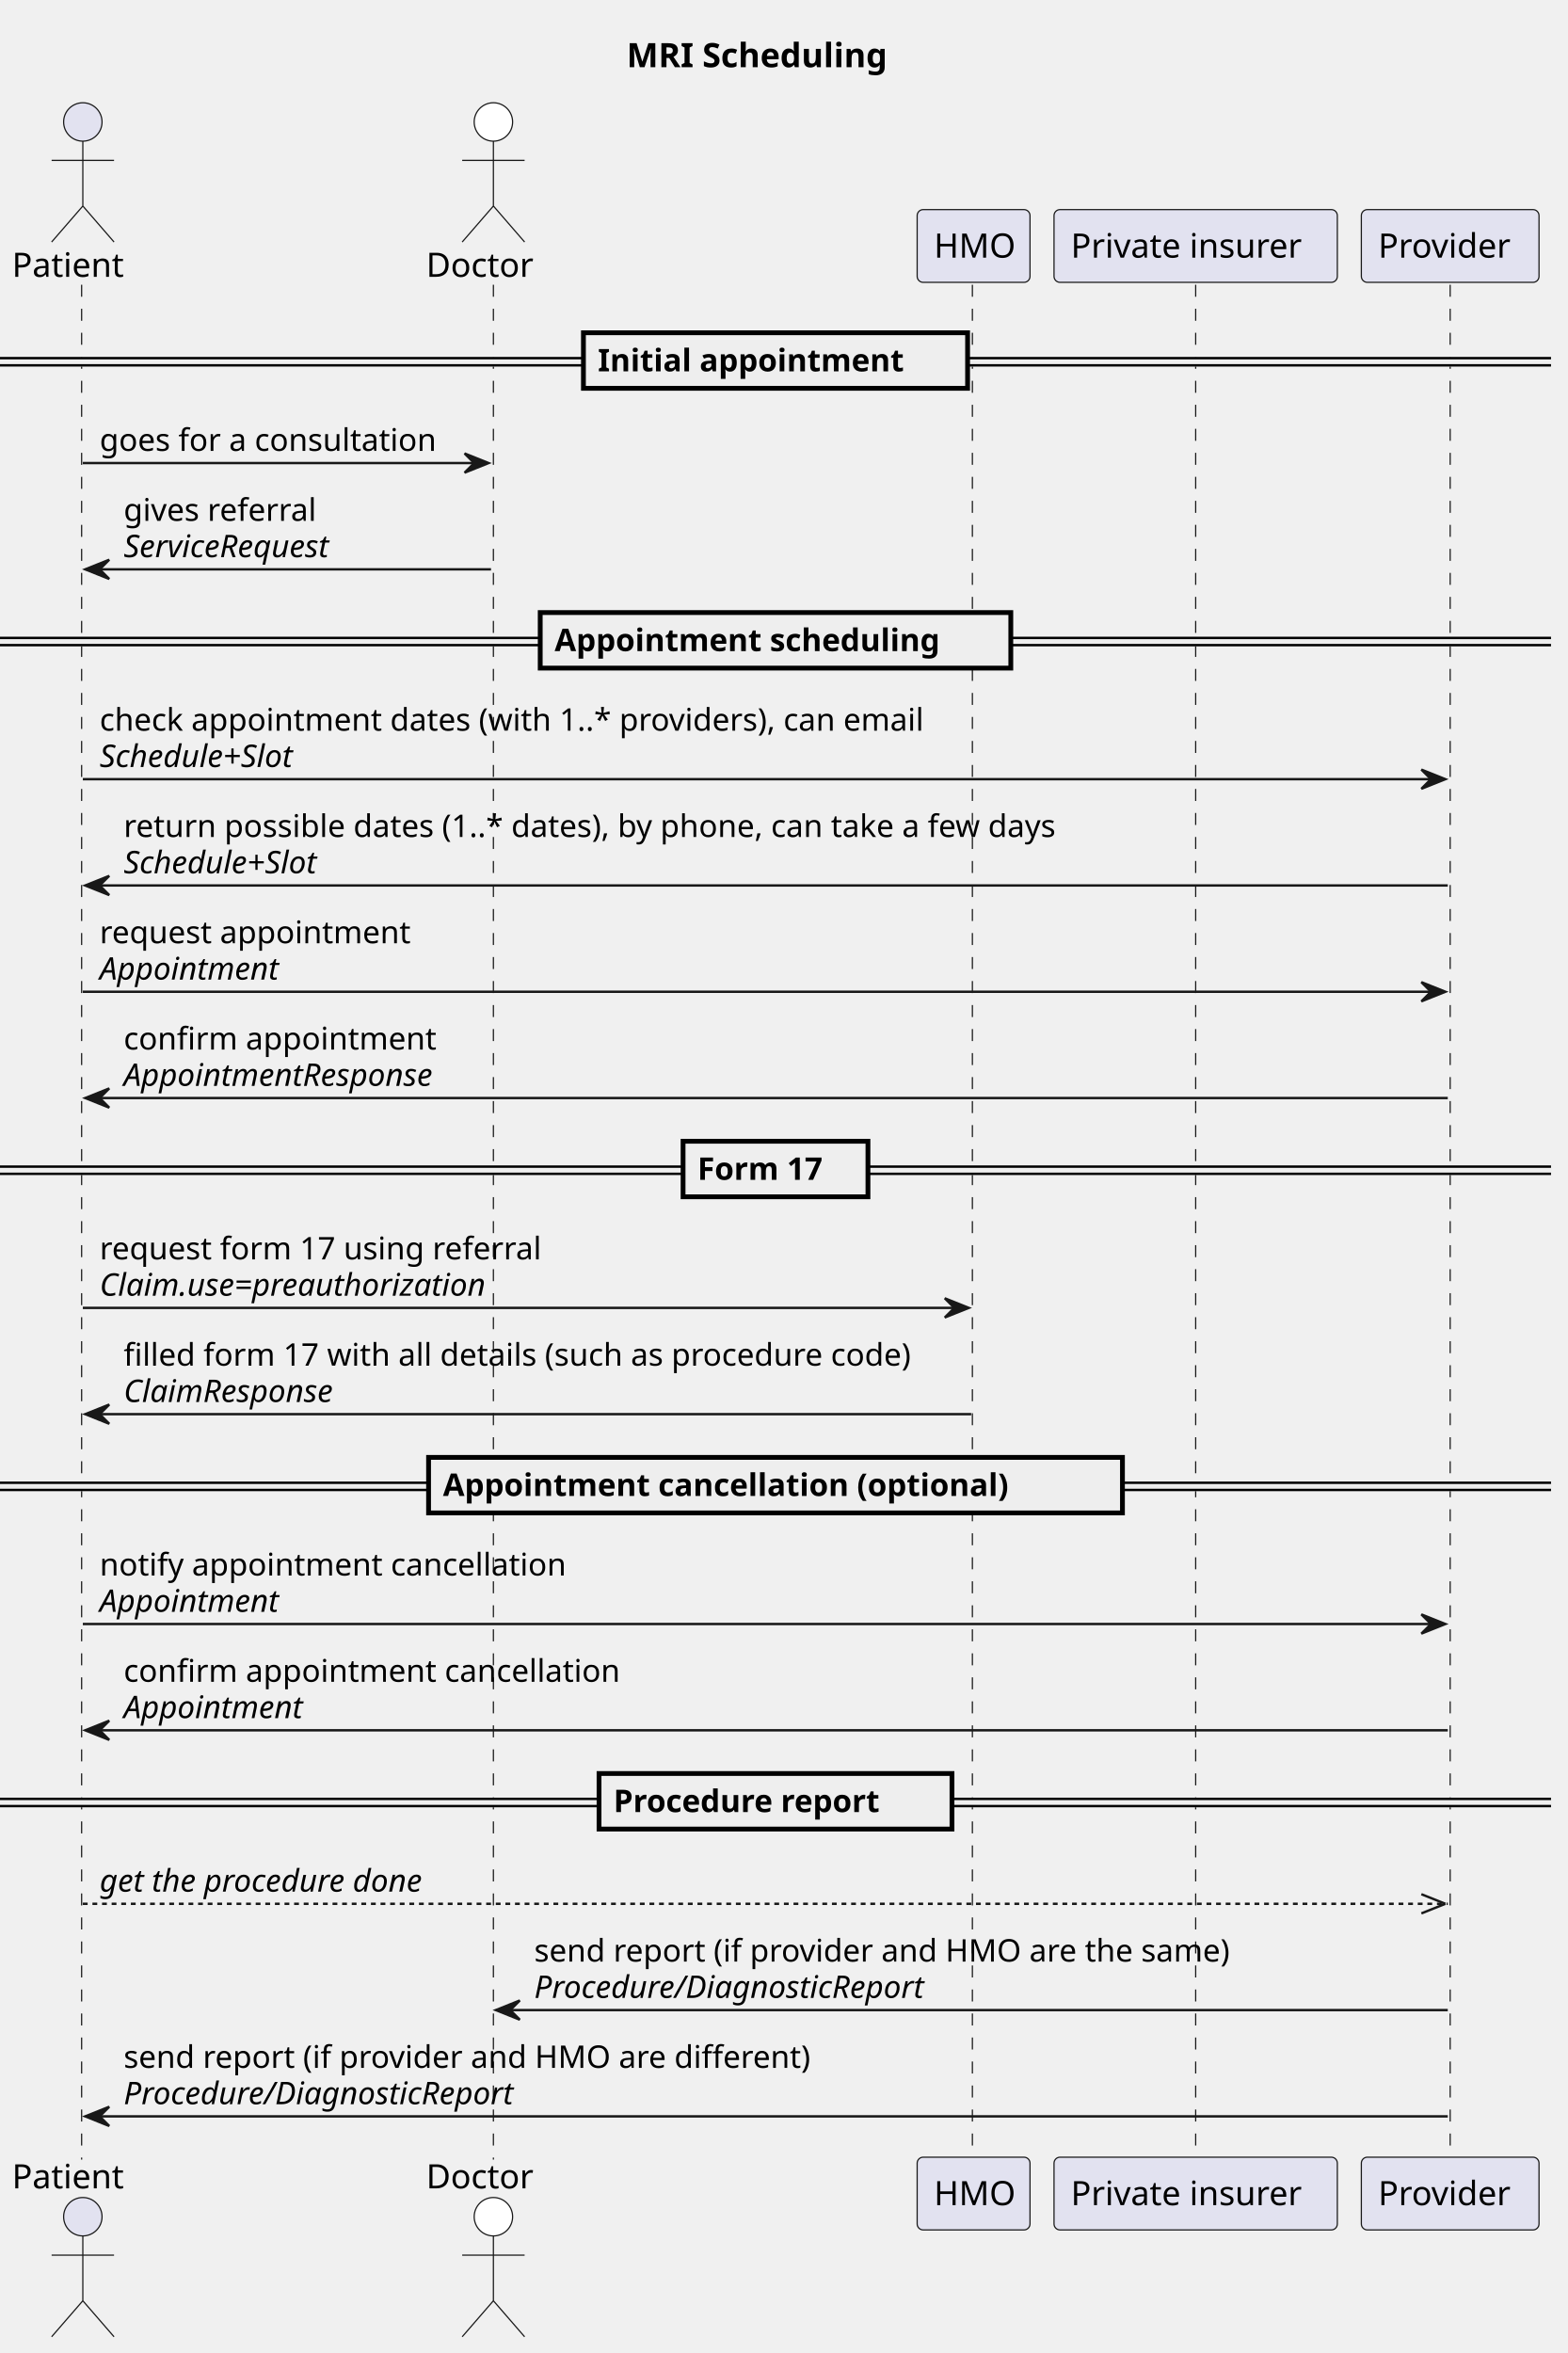
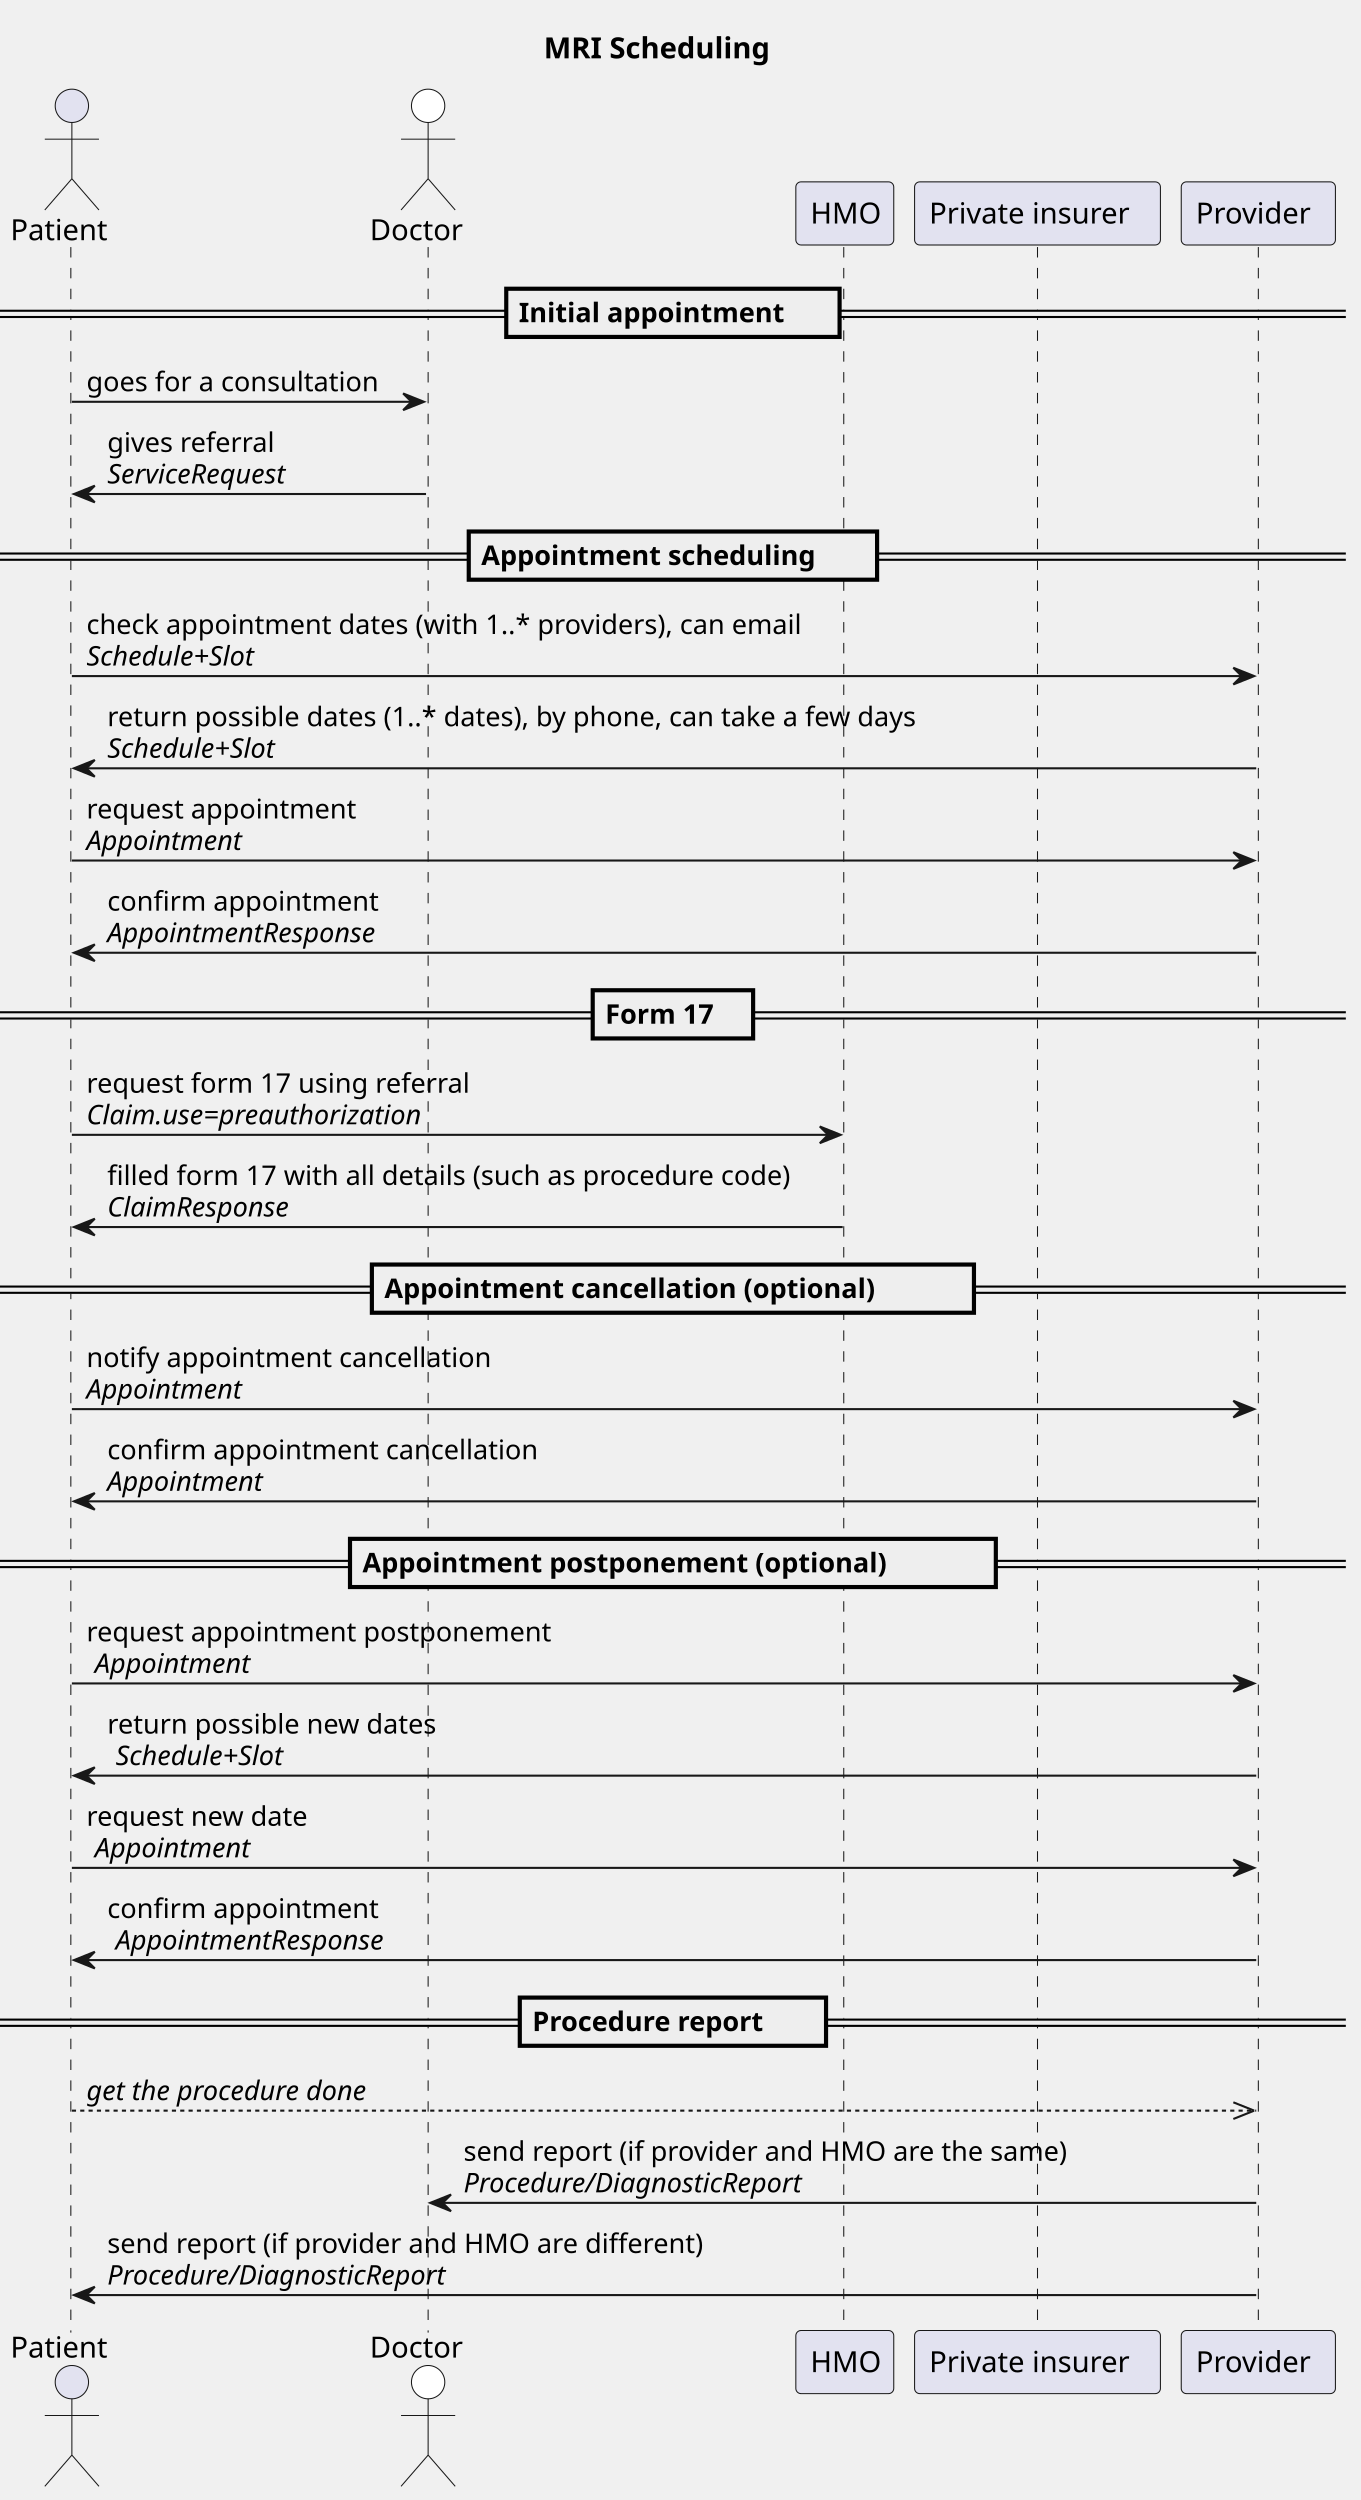
- <svg xmlns="http://www.w3.org/2000/svg" contentStyleType="text/css" height="980px" preserveAspectRatio="none" style="width:653px;height:980px;background:#FFFFFF;" version="1.1" viewBox="0 0 653 980" width="653px" zoomAndPan="magnify">
+ <svg xmlns="http://www.w3.org/2000/svg" contentStyleType="text/css" height="1200px" preserveAspectRatio="none" style="width:653px;height:1200px;background:#FFFFFF;" version="1.1" viewBox="0 0 653 1200" width="653px" zoomAndPan="magnify">
  <defs />
  <g>
    <text fill="#000000" font-family="sans-serif" font-size="14" font-weight="bold" lengthAdjust="spacing" textLength="123" x="261" y="27.995">MRI Scheduling</text>
-     <line style="stroke:#181818;stroke-width:0.5;stroke-dasharray:5.0,5.0;" x1="34" x2="34" y1="118.594" y2="899.445" />
-     <line style="stroke:#181818;stroke-width:0.5;stroke-dasharray:5.0,5.0;" x1="205.5" x2="205.5" y1="118.594" y2="899.445" />
-     <line style="stroke:#181818;stroke-width:0.5;stroke-dasharray:5.0,5.0;" x1="405" x2="405" y1="118.594" y2="899.445" />
-     <line style="stroke:#181818;stroke-width:0.5;stroke-dasharray:5.0,5.0;" x1="498" x2="498" y1="118.594" y2="899.445" />
-     <line style="stroke:#181818;stroke-width:0.5;stroke-dasharray:5.0,5.0;" x1="604" x2="604" y1="118.594" y2="899.445" />
+     <line style="stroke:#181818;stroke-width:0.5;stroke-dasharray:5.0,5.0;" x1="34" x2="34" y1="118.594" y2="1119.641" />
+     <line style="stroke:#181818;stroke-width:0.5;stroke-dasharray:5.0,5.0;" x1="205.5" x2="205.5" y1="118.594" y2="1119.641" />
+     <line style="stroke:#181818;stroke-width:0.5;stroke-dasharray:5.0,5.0;" x1="405" x2="405" y1="118.594" y2="1119.641" />
+     <line style="stroke:#181818;stroke-width:0.5;stroke-dasharray:5.0,5.0;" x1="498" x2="498" y1="118.594" y2="1119.641" />
+     <line style="stroke:#181818;stroke-width:0.5;stroke-dasharray:5.0,5.0;" x1="604" x2="604" y1="118.594" y2="1119.641" />
    <text fill="#000000" font-family="sans-serif" font-size="14" lengthAdjust="spacing" textLength="53" x="5" y="115.292">Patient</text>
    <ellipse cx="34.5" cy="50.797" fill="#E2E2F0" rx="8" ry="8" style="stroke:#181818;stroke-width:0.5;" />
    <path d="M34.5,58.797 L34.5,85.797 M21.5,66.797 L47.5,66.797 M34.5,85.797 L21.5,100.797 M34.5,85.797 L47.5,100.797 " fill="none" style="stroke:#181818;stroke-width:0.5;" />
-     <text fill="#000000" font-family="sans-serif" font-size="14" lengthAdjust="spacing" textLength="53" x="5" y="911.44">Patient</text>
-     <ellipse cx="34.5" cy="923.242" fill="#E2E2F0" rx="8" ry="8" style="stroke:#181818;stroke-width:0.5;" />
-     <path d="M34.5,931.242 L34.5,958.242 M21.5,939.242 L47.5,939.242 M34.5,958.242 L21.5,973.242 M34.5,958.242 L47.5,973.242 " fill="none" style="stroke:#181818;stroke-width:0.5;" />
+     <text fill="#000000" font-family="sans-serif" font-size="14" lengthAdjust="spacing" textLength="53" x="5" y="1131.636">Patient</text>
+     <ellipse cx="34.5" cy="1143.438" fill="#E2E2F0" rx="8" ry="8" style="stroke:#181818;stroke-width:0.5;" />
+     <path d="M34.5,1151.438 L34.5,1178.438 M21.5,1159.438 L47.5,1159.438 M34.5,1178.438 L21.5,1193.438 M34.5,1178.438 L47.5,1193.438 " fill="none" style="stroke:#181818;stroke-width:0.5;" />
    <text fill="#000000" font-family="sans-serif" font-size="14" lengthAdjust="spacing" textLength="50" x="177.5" y="115.292">Doctor</text>
    <ellipse cx="205.5" cy="50.797" fill="#FFFFFF" rx="8" ry="8" style="stroke:#181818;stroke-width:0.5;" />
    <path d="M205.5,58.797 L205.5,85.797 M192.5,66.797 L218.5,66.797 M205.5,85.797 L192.5,100.797 M205.5,85.797 L218.5,100.797 " fill="none" style="stroke:#181818;stroke-width:0.5;" />
-     <text fill="#000000" font-family="sans-serif" font-size="14" lengthAdjust="spacing" textLength="50" x="177.5" y="911.44">Doctor</text>
-     <ellipse cx="205.5" cy="923.242" fill="#FFFFFF" rx="8" ry="8" style="stroke:#181818;stroke-width:0.5;" />
-     <path d="M205.5,931.242 L205.5,958.242 M192.5,939.242 L218.5,939.242 M205.5,958.242 L192.5,973.242 M205.5,958.242 L218.5,973.242 " fill="none" style="stroke:#181818;stroke-width:0.5;" />
+     <text fill="#000000" font-family="sans-serif" font-size="14" lengthAdjust="spacing" textLength="50" x="177.5" y="1131.636">Doctor</text>
+     <ellipse cx="205.5" cy="1143.438" fill="#FFFFFF" rx="8" ry="8" style="stroke:#181818;stroke-width:0.5;" />
+     <path d="M205.5,1151.438 L205.5,1178.438 M192.5,1159.438 L218.5,1159.438 M205.5,1178.438 L192.5,1193.438 M205.5,1178.438 L218.5,1193.438 " fill="none" style="stroke:#181818;stroke-width:0.5;" />
    <rect fill="#E2E2F0" height="30.297" rx="2.5" ry="2.5" style="stroke:#181818;stroke-width:0.5;" width="47" x="382" y="87.297" />
    <text fill="#000000" font-family="sans-serif" font-size="14" lengthAdjust="spacing" textLength="33" x="389" y="107.292">HMO</text>
-     <rect fill="#E2E2F0" height="30.297" rx="2.5" ry="2.5" style="stroke:#181818;stroke-width:0.5;" width="47" x="382" y="898.445" />
-     <text fill="#000000" font-family="sans-serif" font-size="14" lengthAdjust="spacing" textLength="33" x="389" y="918.44">HMO</text>
+     <rect fill="#E2E2F0" height="30.297" rx="2.5" ry="2.5" style="stroke:#181818;stroke-width:0.5;" width="47" x="382" y="1118.641" />
+     <text fill="#000000" font-family="sans-serif" font-size="14" lengthAdjust="spacing" textLength="33" x="389" y="1138.636">HMO</text>
    <rect fill="#E2E2F0" height="30.297" rx="2.5" ry="2.5" style="stroke:#181818;stroke-width:0.5;" width="118" x="439" y="87.297" />
    <text fill="#000000" font-family="sans-serif" font-size="14" lengthAdjust="spacing" textLength="104" x="446" y="107.292">Private insurer</text>
-     <rect fill="#E2E2F0" height="30.297" rx="2.5" ry="2.5" style="stroke:#181818;stroke-width:0.5;" width="118" x="439" y="898.445" />
-     <text fill="#000000" font-family="sans-serif" font-size="14" lengthAdjust="spacing" textLength="104" x="446" y="918.44">Private insurer</text>
+     <rect fill="#E2E2F0" height="30.297" rx="2.5" ry="2.5" style="stroke:#181818;stroke-width:0.5;" width="118" x="439" y="1118.641" />
+     <text fill="#000000" font-family="sans-serif" font-size="14" lengthAdjust="spacing" textLength="104" x="446" y="1138.636">Private insurer</text>
    <rect fill="#E2E2F0" height="30.297" rx="2.5" ry="2.5" style="stroke:#181818;stroke-width:0.5;" width="74" x="567" y="87.297" />
    <text fill="#000000" font-family="sans-serif" font-size="14" lengthAdjust="spacing" textLength="60" x="574" y="107.292">Provider</text>
-     <rect fill="#E2E2F0" height="30.297" rx="2.5" ry="2.5" style="stroke:#181818;stroke-width:0.5;" width="74" x="567" y="898.445" />
-     <text fill="#000000" font-family="sans-serif" font-size="14" lengthAdjust="spacing" textLength="60" x="574" y="918.44">Provider</text>
+     <rect fill="#E2E2F0" height="30.297" rx="2.5" ry="2.5" style="stroke:#181818;stroke-width:0.5;" width="74" x="567" y="1118.641" />
+     <text fill="#000000" font-family="sans-serif" font-size="14" lengthAdjust="spacing" textLength="60" x="574" y="1138.636">Provider</text>
    <rect fill="#EEEEEE" height="3" style="stroke:#EEEEEE;stroke-width:1.0;" width="646" x="0" y="149.16" />
    <line style="stroke:#000000;stroke-width:1.0;" x1="0" x2="646" y1="149.16" y2="149.16" />
    <line style="stroke:#000000;stroke-width:1.0;" x1="0" x2="646" y1="152.16" y2="152.16" />
    <rect fill="#EEEEEE" height="23.133" style="stroke:#000000;stroke-width:2.0;" width="160" x="243" y="138.594" />
    <text fill="#000000" font-family="sans-serif" font-size="13" font-weight="bold" lengthAdjust="spacing" textLength="146" x="249" y="154.661">Initial appointment</text>
    <polygon fill="#181818" points="193.5,188.859,203.5,192.859,193.5,196.859,197.5,192.859" style="stroke:#181818;stroke-width:1.0;" />
    <line style="stroke:#181818;stroke-width:1.0;" x1="34.5" x2="199.5" y1="192.859" y2="192.859" />
    <text fill="#000000" font-family="sans-serif" font-size="13" lengthAdjust="spacing" textLength="147" x="41.5" y="187.793">goes for a consultation</text>
    <polygon fill="#181818" points="45.5,233.125,35.5,237.125,45.5,241.125,41.5,237.125" style="stroke:#181818;stroke-width:1.0;" />
    <line style="stroke:#181818;stroke-width:1.0;" x1="39.5" x2="204.5" y1="237.125" y2="237.125" />
    <text fill="#000000" font-family="sans-serif" font-size="13" lengthAdjust="spacing" textLength="85" x="51.5" y="216.926">gives referral</text>
    <text fill="#000000" font-family="sans-serif" font-size="13" font-style="italic" lengthAdjust="spacing" textLength="101" x="51.5" y="232.059">ServiceRequest</text>
    <rect fill="#EEEEEE" height="3" style="stroke:#EEEEEE;stroke-width:1.0;" width="646" x="0" y="265.691" />
    <line style="stroke:#000000;stroke-width:1.0;" x1="0" x2="646" y1="265.691" y2="265.691" />
    <line style="stroke:#000000;stroke-width:1.0;" x1="0" x2="646" y1="268.691" y2="268.691" />
    <rect fill="#EEEEEE" height="23.133" style="stroke:#000000;stroke-width:2.0;" width="196" x="225" y="255.125" />
    <text fill="#000000" font-family="sans-serif" font-size="13" font-weight="bold" lengthAdjust="spacing" textLength="182" x="231" y="271.192">Appointment scheduling</text>
    <polygon fill="#181818" points="592,320.523,602,324.523,592,328.523,596,324.523" style="stroke:#181818;stroke-width:1.0;" />
    <line style="stroke:#181818;stroke-width:1.0;" x1="34.5" x2="598" y1="324.523" y2="324.523" />
    <text fill="#000000" font-family="sans-serif" font-size="13" lengthAdjust="spacing" textLength="365" x="41.5" y="304.325">check appointment dates (with 1..* providers), can email</text>
    <text fill="#000000" font-family="sans-serif" font-size="13" font-style="italic" lengthAdjust="spacing" textLength="95" x="41.5" y="319.457">Schedule+Slot</text>
    <polygon fill="#181818" points="45.5,364.789,35.5,368.789,45.5,372.789,41.5,368.789" style="stroke:#181818;stroke-width:1.0;" />
    <line style="stroke:#181818;stroke-width:1.0;" x1="39.5" x2="603" y1="368.789" y2="368.789" />
    <text fill="#000000" font-family="sans-serif" font-size="13" lengthAdjust="spacing" textLength="418" x="51.5" y="348.59">return possible dates (1..* dates), by phone, can take a few days</text>
    <text fill="#000000" font-family="sans-serif" font-size="13" font-style="italic" lengthAdjust="spacing" textLength="95" x="51.5" y="363.723">Schedule+Slot</text>
    <polygon fill="#181818" points="592,409.055,602,413.055,592,417.055,596,413.055" style="stroke:#181818;stroke-width:1.0;" />
    <line style="stroke:#181818;stroke-width:1.0;" x1="34.5" x2="598" y1="413.055" y2="413.055" />
    <text fill="#000000" font-family="sans-serif" font-size="13" lengthAdjust="spacing" textLength="135" x="41.5" y="392.856">request appointment</text>
    <text fill="#000000" font-family="sans-serif" font-size="13" font-style="italic" lengthAdjust="spacing" textLength="84" x="41.5" y="407.989">Appointment</text>
    <polygon fill="#181818" points="45.5,453.32,35.5,457.32,45.5,461.32,41.5,457.32" style="stroke:#181818;stroke-width:1.0;" />
    <line style="stroke:#181818;stroke-width:1.0;" x1="39.5" x2="603" y1="457.32" y2="457.32" />
    <text fill="#000000" font-family="sans-serif" font-size="13" lengthAdjust="spacing" textLength="135" x="51.5" y="437.122">confirm appointment</text>
    <text fill="#000000" font-family="sans-serif" font-size="13" font-style="italic" lengthAdjust="spacing" textLength="147" x="51.5" y="452.254">AppointmentResponse</text>
    <rect fill="#EEEEEE" height="3" style="stroke:#EEEEEE;stroke-width:1.0;" width="646" x="0" y="485.887" />
    <line style="stroke:#000000;stroke-width:1.0;" x1="0" x2="646" y1="485.887" y2="485.887" />
    <line style="stroke:#000000;stroke-width:1.0;" x1="0" x2="646" y1="488.887" y2="488.887" />
    <rect fill="#EEEEEE" height="23.133" style="stroke:#000000;stroke-width:2.0;" width="77" x="284.5" y="475.32" />
    <text fill="#000000" font-family="sans-serif" font-size="13" font-weight="bold" lengthAdjust="spacing" textLength="63" x="290.5" y="491.387">Form 17</text>
    <polygon fill="#181818" points="393.5,540.719,403.5,544.719,393.5,548.719,397.5,544.719" style="stroke:#181818;stroke-width:1.0;" />
    <line style="stroke:#181818;stroke-width:1.0;" x1="34.5" x2="399.5" y1="544.719" y2="544.719" />
    <text fill="#000000" font-family="sans-serif" font-size="13" lengthAdjust="spacing" textLength="193" x="41.5" y="524.52">request form 17 using referral</text>
    <text fill="#000000" font-family="sans-serif" font-size="13" font-style="italic" lengthAdjust="spacing" textLength="183" x="41.5" y="539.653">Claim.use=preauthorization</text>
    <polygon fill="#181818" points="45.5,584.984,35.5,588.984,45.5,592.984,41.5,588.984" style="stroke:#181818;stroke-width:1.0;" />
    <line style="stroke:#181818;stroke-width:1.0;" x1="39.5" x2="404.5" y1="588.984" y2="588.984" />
    <text fill="#000000" font-family="sans-serif" font-size="13" lengthAdjust="spacing" textLength="347" x="51.5" y="568.786">filled form 17 with all details (such as procedure code)</text>
    <text fill="#000000" font-family="sans-serif" font-size="13" font-style="italic" lengthAdjust="spacing" textLength="101" x="51.5" y="583.918">ClaimResponse</text>
    <rect fill="#EEEEEE" height="3" style="stroke:#EEEEEE;stroke-width:1.0;" width="646" x="0" y="617.551" />
    <line style="stroke:#000000;stroke-width:1.0;" x1="0" x2="646" y1="617.551" y2="617.551" />
    <line style="stroke:#000000;stroke-width:1.0;" x1="0" x2="646" y1="620.551" y2="620.551" />
    <rect fill="#EEEEEE" height="23.133" style="stroke:#000000;stroke-width:2.0;" width="289" x="178.5" y="606.984" />
    <text fill="#000000" font-family="sans-serif" font-size="13" font-weight="bold" lengthAdjust="spacing" textLength="275" x="184.5" y="623.051">Appointment cancellation (optional)</text>
    <polygon fill="#181818" points="592,672.383,602,676.383,592,680.383,596,676.383" style="stroke:#181818;stroke-width:1.0;" />
    <line style="stroke:#181818;stroke-width:1.0;" x1="34.5" x2="598" y1="676.383" y2="676.383" />
    <text fill="#000000" font-family="sans-serif" font-size="13" lengthAdjust="spacing" textLength="203" x="41.5" y="656.184">notify appointment cancellation</text>
    <text fill="#000000" font-family="sans-serif" font-size="13" font-style="italic" lengthAdjust="spacing" textLength="84" x="41.5" y="671.317">Appointment</text>
    <polygon fill="#181818" points="45.5,716.648,35.5,720.648,45.5,724.648,41.5,720.648" style="stroke:#181818;stroke-width:1.0;" />
    <line style="stroke:#181818;stroke-width:1.0;" x1="39.5" x2="603" y1="720.648" y2="720.648" />
    <text fill="#000000" font-family="sans-serif" font-size="13" lengthAdjust="spacing" textLength="215" x="51.5" y="700.45">confirm appointment cancellation</text>
    <text fill="#000000" font-family="sans-serif" font-size="13" font-style="italic" lengthAdjust="spacing" textLength="84" x="51.5" y="715.582">Appointment</text>
    <rect fill="#EEEEEE" height="3" style="stroke:#EEEEEE;stroke-width:1.0;" width="646" x="0" y="749.215" />
    <line style="stroke:#000000;stroke-width:1.0;" x1="0" x2="646" y1="749.215" y2="749.215" />
    <line style="stroke:#000000;stroke-width:1.0;" x1="0" x2="646" y1="752.215" y2="752.215" />
-     <rect fill="#EEEEEE" height="23.133" style="stroke:#000000;stroke-width:2.0;" width="147" x="249.5" y="738.648" />
-     <text fill="#000000" font-family="sans-serif" font-size="13" font-weight="bold" lengthAdjust="spacing" textLength="133" x="255.5" y="754.715">Procedure report</text>
-     <line style="stroke:#181818;stroke-width:1.0;" x1="602" x2="592" y1="792.914" y2="788.914" />
-     <line style="stroke:#181818;stroke-width:1.0;" x1="602" x2="592" y1="792.914" y2="796.914" />
-     <line style="stroke:#181818;stroke-width:1.0;stroke-dasharray:2.0,2.0;" x1="34.5" x2="603" y1="792.914" y2="792.914" />
-     <text fill="#000000" font-family="sans-serif" font-size="13" font-style="italic" lengthAdjust="spacing" textLength="151" x="41.5" y="787.848">get the procedure done</text>
-     <polygon fill="#181818" points="216.5,833.18,206.5,837.18,216.5,841.18,212.5,837.18" style="stroke:#181818;stroke-width:1.0;" />
-     <line style="stroke:#181818;stroke-width:1.0;" x1="210.5" x2="603" y1="837.18" y2="837.18" />
-     <text fill="#000000" font-family="sans-serif" font-size="13" lengthAdjust="spacing" textLength="304" x="222.5" y="816.981">send report (if provider and HMO are the same)</text>
-     <text fill="#000000" font-family="sans-serif" font-size="13" font-style="italic" lengthAdjust="spacing" textLength="181" x="222.5" y="832.114">Procedure/DiagnosticReport</text>
-     <polygon fill="#181818" points="45.5,877.445,35.5,881.445,45.5,885.445,41.5,881.445" style="stroke:#181818;stroke-width:1.0;" />
-     <line style="stroke:#181818;stroke-width:1.0;" x1="39.5" x2="603" y1="881.445" y2="881.445" />
-     <text fill="#000000" font-family="sans-serif" font-size="13" lengthAdjust="spacing" textLength="298" x="51.5" y="861.247">send report (if provider and HMO are different)</text>
-     <text fill="#000000" font-family="sans-serif" font-size="13" font-style="italic" lengthAdjust="spacing" textLength="181" x="51.5" y="876.379">Procedure/DiagnosticReport</text>
+     <rect fill="#EEEEEE" height="23.133" style="stroke:#000000;stroke-width:2.0;" width="310" x="168" y="738.648" />
+     <text fill="#000000" font-family="sans-serif" font-size="13" font-weight="bold" lengthAdjust="spacing" textLength="296" x="174" y="754.715">Appointment postponement (optional)</text>
+     <polygon fill="#181818" points="592,804.047,602,808.047,592,812.047,596,808.047" style="stroke:#181818;stroke-width:1.0;" />
+     <line style="stroke:#181818;stroke-width:1.0;" x1="34.5" x2="598" y1="808.047" y2="808.047" />
+     <text fill="#000000" font-family="sans-serif" font-size="13" lengthAdjust="spacing" textLength="233" x="41.5" y="787.848">request appointment postponement</text>
+     <text fill="#000000" font-family="sans-serif" font-size="13" lengthAdjust="spacing" textLength="4" x="41.5" y="802.981"> </text>
+     <text fill="#000000" font-family="sans-serif" font-size="13" font-style="italic" lengthAdjust="spacing" textLength="84" x="45.5" y="802.981">Appointment</text>
+     <polygon fill="#181818" points="45.5,848.312,35.5,852.312,45.5,856.312,41.5,852.312" style="stroke:#181818;stroke-width:1.0;" />
+     <line style="stroke:#181818;stroke-width:1.0;" x1="39.5" x2="603" y1="852.312" y2="852.312" />
+     <text fill="#000000" font-family="sans-serif" font-size="13" lengthAdjust="spacing" textLength="166" x="51.5" y="832.114">return possible new dates</text>
+     <text fill="#000000" font-family="sans-serif" font-size="13" lengthAdjust="spacing" textLength="4" x="51.5" y="847.247"> </text>
+     <text fill="#000000" font-family="sans-serif" font-size="13" font-style="italic" lengthAdjust="spacing" textLength="95" x="55.5" y="847.247">Schedule+Slot</text>
+     <polygon fill="#181818" points="592,892.578,602,896.578,592,900.578,596,896.578" style="stroke:#181818;stroke-width:1.0;" />
+     <line style="stroke:#181818;stroke-width:1.0;" x1="34.5" x2="598" y1="896.578" y2="896.578" />
+     <text fill="#000000" font-family="sans-serif" font-size="13" lengthAdjust="spacing" textLength="113" x="41.5" y="876.379">request new date</text>
+     <text fill="#000000" font-family="sans-serif" font-size="13" lengthAdjust="spacing" textLength="4" x="41.5" y="891.512"> </text>
+     <text fill="#000000" font-family="sans-serif" font-size="13" font-style="italic" lengthAdjust="spacing" textLength="84" x="45.5" y="891.512">Appointment</text>
+     <polygon fill="#181818" points="45.5,936.844,35.5,940.844,45.5,944.844,41.5,940.844" style="stroke:#181818;stroke-width:1.0;" />
+     <line style="stroke:#181818;stroke-width:1.0;" x1="39.5" x2="603" y1="940.844" y2="940.844" />
+     <text fill="#000000" font-family="sans-serif" font-size="13" lengthAdjust="spacing" textLength="135" x="51.5" y="920.645">confirm appointment</text>
+     <text fill="#000000" font-family="sans-serif" font-size="13" lengthAdjust="spacing" textLength="4" x="51.5" y="935.778"> </text>
+     <text fill="#000000" font-family="sans-serif" font-size="13" font-style="italic" lengthAdjust="spacing" textLength="147" x="55.5" y="935.778">AppointmentResponse</text>
+     <rect fill="#EEEEEE" height="3" style="stroke:#EEEEEE;stroke-width:1.0;" width="646" x="0" y="969.41" />
+     <line style="stroke:#000000;stroke-width:1.0;" x1="0" x2="646" y1="969.41" y2="969.41" />
+     <line style="stroke:#000000;stroke-width:1.0;" x1="0" x2="646" y1="972.41" y2="972.41" />
+     <rect fill="#EEEEEE" height="23.133" style="stroke:#000000;stroke-width:2.0;" width="147" x="249.5" y="958.844" />
+     <text fill="#000000" font-family="sans-serif" font-size="13" font-weight="bold" lengthAdjust="spacing" textLength="133" x="255.5" y="974.911">Procedure report</text>
+     <line style="stroke:#181818;stroke-width:1.0;" x1="602" x2="592" y1="1013.109" y2="1009.109" />
+     <line style="stroke:#181818;stroke-width:1.0;" x1="602" x2="592" y1="1013.109" y2="1017.109" />
+     <line style="stroke:#181818;stroke-width:1.0;stroke-dasharray:2.0,2.0;" x1="34.5" x2="603" y1="1013.109" y2="1013.109" />
+     <text fill="#000000" font-family="sans-serif" font-size="13" font-style="italic" lengthAdjust="spacing" textLength="151" x="41.5" y="1008.043">get the procedure done</text>
+     <polygon fill="#181818" points="216.5,1053.375,206.5,1057.375,216.5,1061.375,212.5,1057.375" style="stroke:#181818;stroke-width:1.0;" />
+     <line style="stroke:#181818;stroke-width:1.0;" x1="210.5" x2="603" y1="1057.375" y2="1057.375" />
+     <text fill="#000000" font-family="sans-serif" font-size="13" lengthAdjust="spacing" textLength="304" x="222.5" y="1037.176">send report (if provider and HMO are the same)</text>
+     <text fill="#000000" font-family="sans-serif" font-size="13" font-style="italic" lengthAdjust="spacing" textLength="181" x="222.5" y="1052.309">Procedure/DiagnosticReport</text>
+     <polygon fill="#181818" points="45.5,1097.641,35.5,1101.641,45.5,1105.641,41.5,1101.641" style="stroke:#181818;stroke-width:1.0;" />
+     <line style="stroke:#181818;stroke-width:1.0;" x1="39.5" x2="603" y1="1101.641" y2="1101.641" />
+     <text fill="#000000" font-family="sans-serif" font-size="13" lengthAdjust="spacing" textLength="298" x="51.5" y="1081.442">send report (if provider and HMO are different)</text>
+     <text fill="#000000" font-family="sans-serif" font-size="13" font-style="italic" lengthAdjust="spacing" textLength="181" x="51.5" y="1096.575">Procedure/DiagnosticReport</text>
  </g>
</svg>
